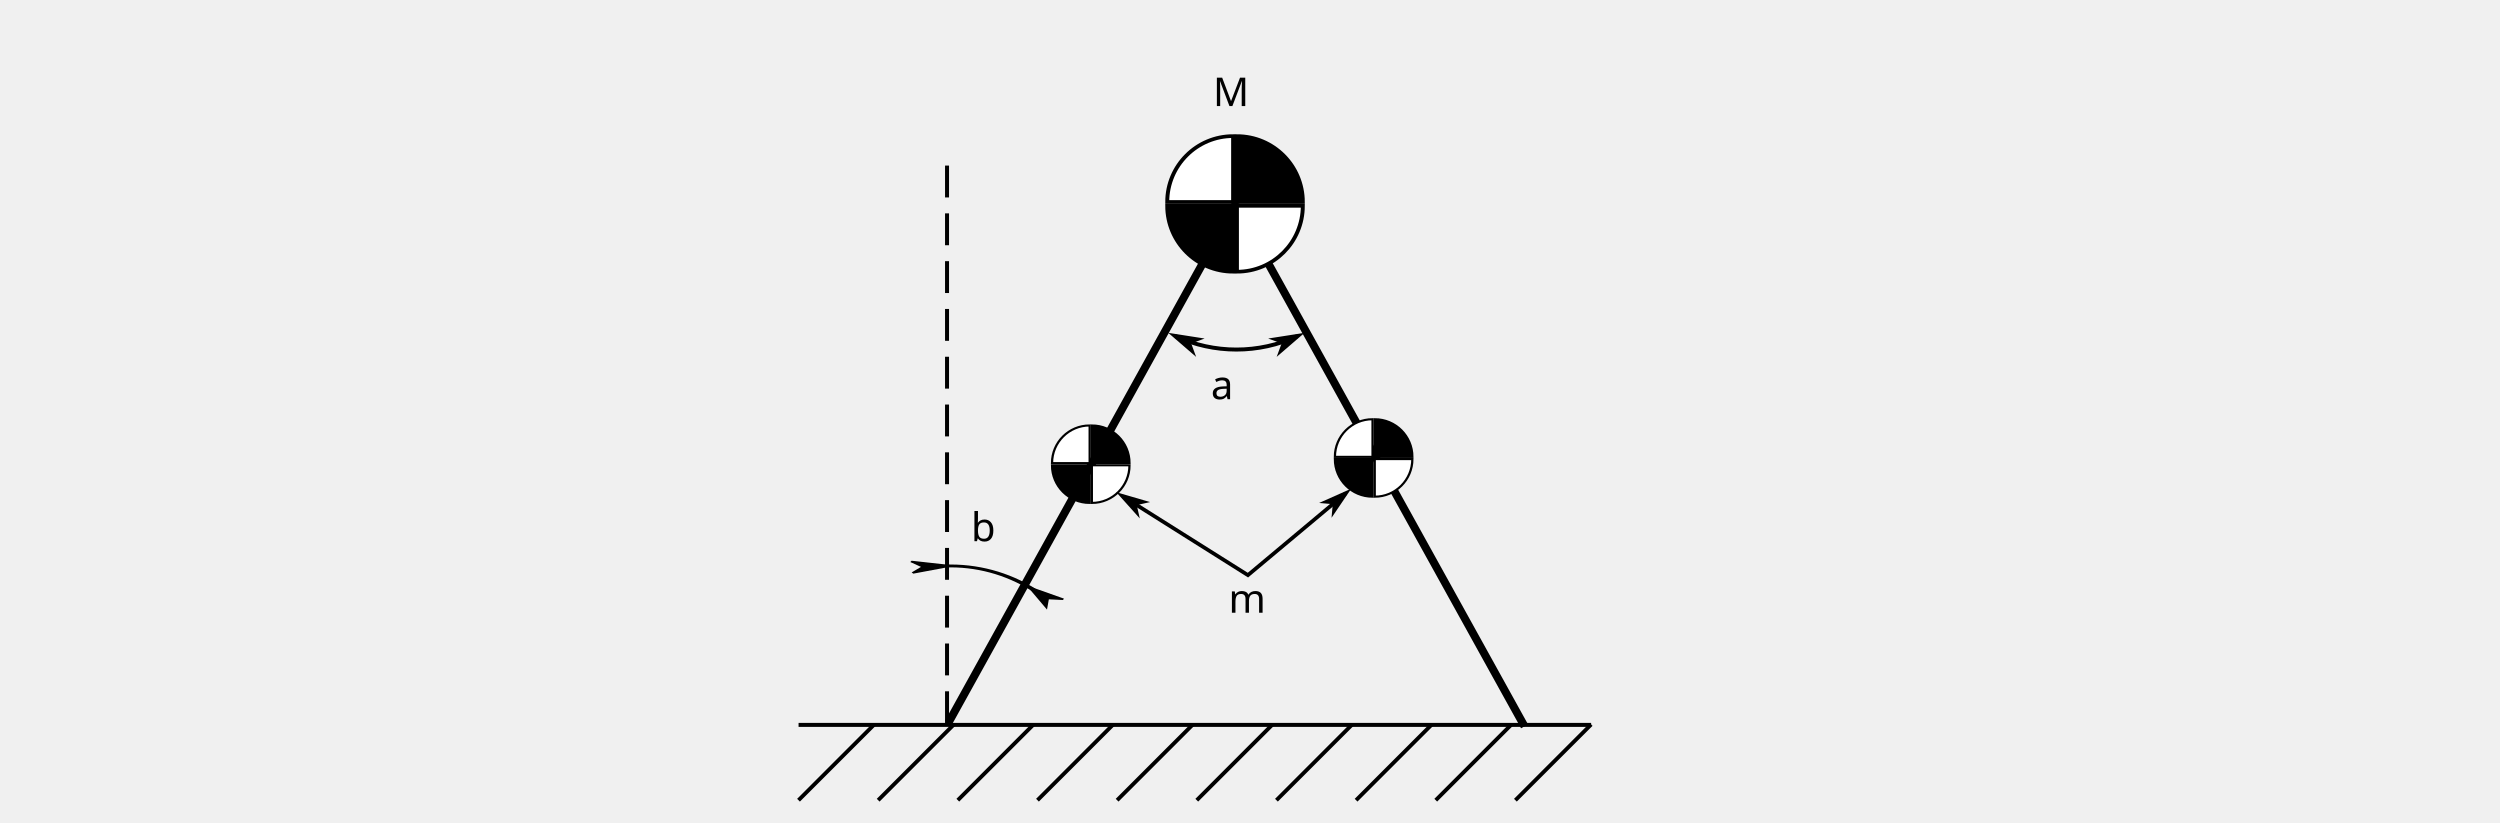
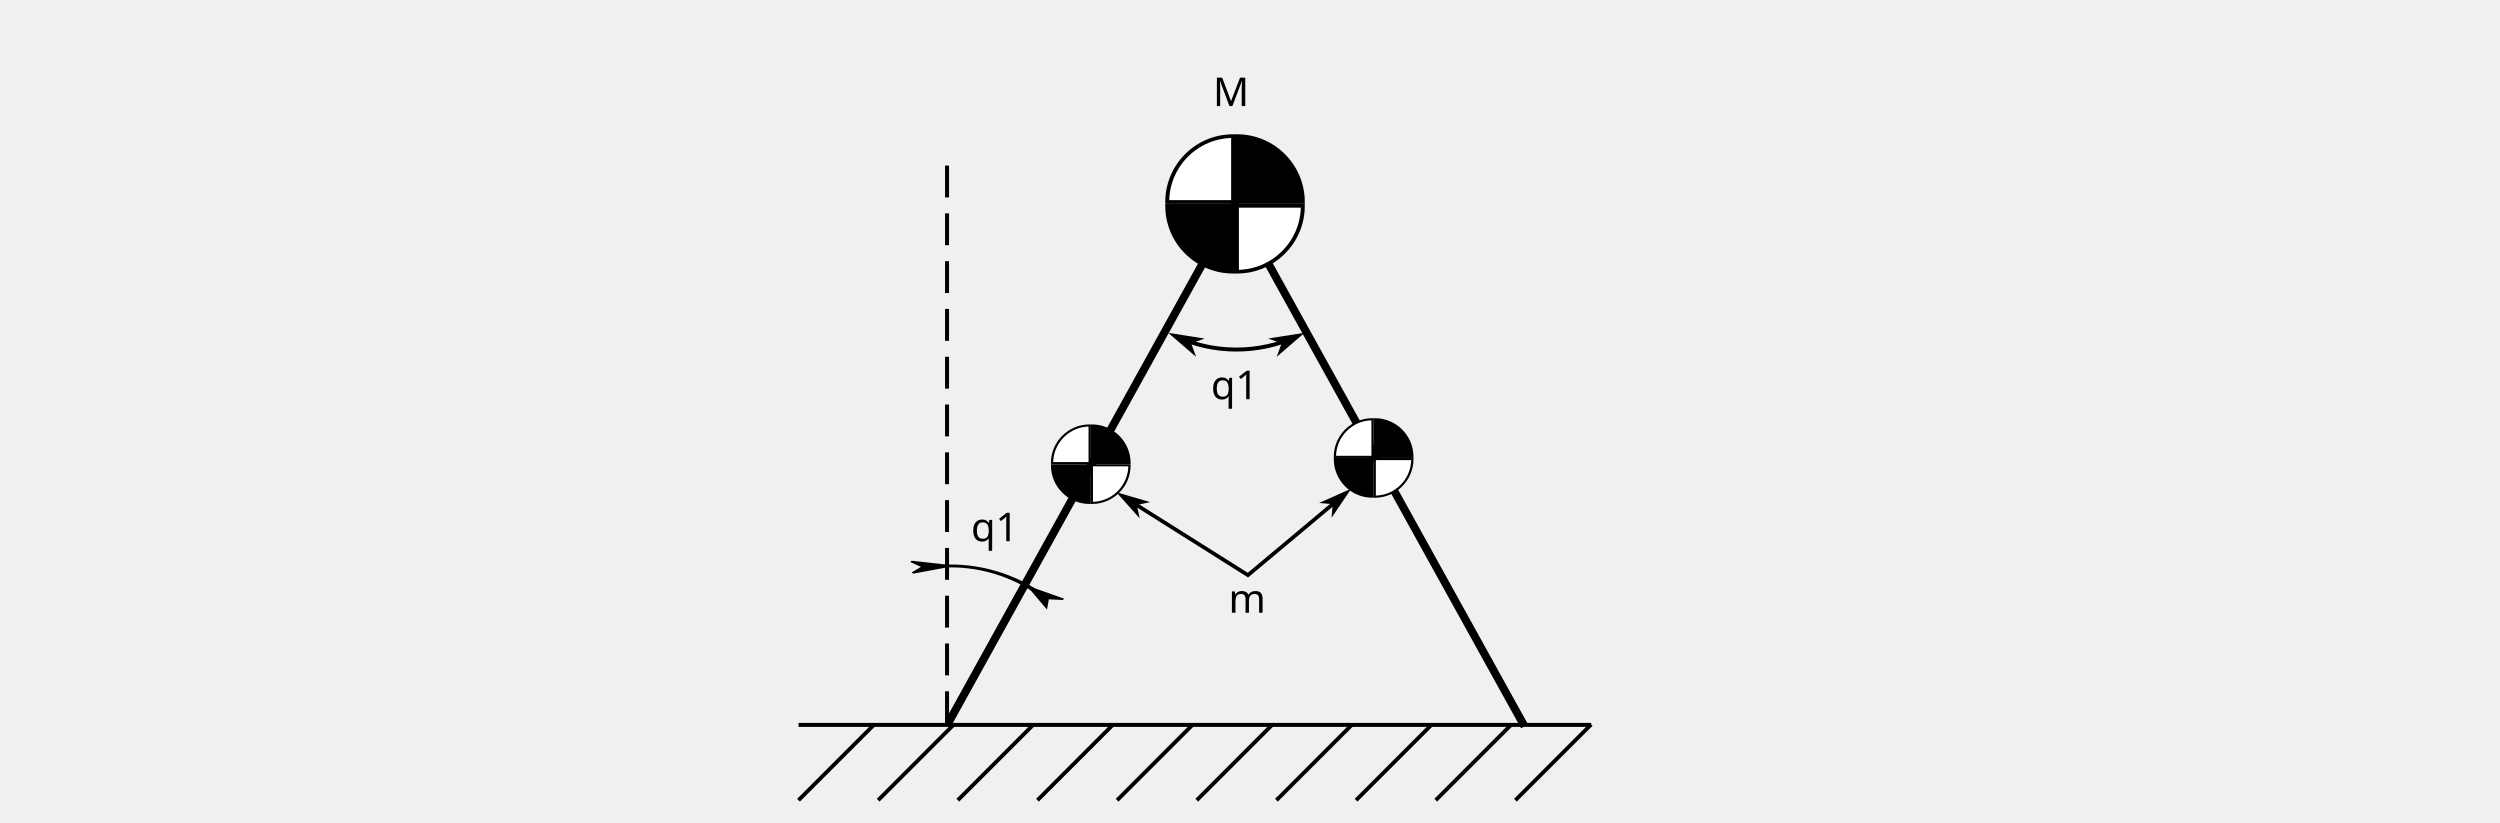
<svg xmlns="http://www.w3.org/2000/svg" xmlns:xlink="http://www.w3.org/1999/xlink" width="627.708" height="206.41" id="svg2" version="1.1">
  <defs id="defs4">
    <marker orient="auto" refY="0.0" refX="0.0" id="Arrow1Sstart" style="overflow:visible">
      <path id="path6168" d="M 0.0,0.0 L 5.0,-5.0 L -12.5,0.0 L 5.0,5.0 L 0.0,0.0 z " style="fill-rule:evenodd;stroke:#000000;stroke-width:1.0pt" transform="scale(0.2) translate(6,0)" />
    </marker>
    <marker orient="auto" refY="0.0" refX="0.0" id="Arrow1Lend" style="overflow:visible;">
      <path id="path4213" d="M 0.0,0.0 L 5.0,-5.0 L -12.5,0.0 L 5.0,5.0 L 0.0,0.0 z " style="fill-rule:evenodd;stroke:#000000;stroke-width:1.0pt;" transform="scale(0.8) rotate(180) translate(12.5,0)" />
    </marker>
    <marker orient="auto" refY="0.0" refX="0.0" id="Arrow2Lend" style="overflow:visible;">
      <path id="path4231" style="fill-rule:evenodd;stroke-width:0.625;stroke-linejoin:round;" d="M 8.719,4.034 L -2.207,0.016 L 8.719,-4.002 C 6.973,-1.63 6.983,1.616 8.719,4.034 z " transform="scale(1.1) rotate(180) translate(1,0)" />
    </marker>
    <marker orient="auto" refY="0.0" refX="0.0" id="Arrow1Mend" style="overflow:visible;">
      <path id="path4219" d="M 0.0,0.0 L 5.0,-5.0 L -12.5,0.0 L 5.0,5.0 L 0.0,0.0 z " style="fill-rule:evenodd;stroke:#000000;stroke-width:1.0pt;" transform="scale(0.4) rotate(180) translate(10,0)" />
    </marker>
    <marker orient="auto" refY="0.0" refX="0.0" id="Arrow1Send" style="overflow:visible;">
      <path id="path4225" d="M 0.0,0.0 L 5.0,-5.0 L -12.5,0.0 L 5.0,5.0 L 0.0,0.0 z " style="fill-rule:evenodd;stroke:#000000;stroke-width:1.0pt;" transform="scale(0.2) rotate(180) translate(6,0)" />
    </marker>
    <marker orient="auto" refY="0.0" refX="0.0" id="Arrow1Mstart" style="overflow:visible">
      <path id="path4216" d="M 0.0,0.0 L 5.0,-5.0 L -12.5,0.0 L 5.0,5.0 L 0.0,0.0 z " style="fill-rule:evenodd;stroke:#000000;stroke-width:1.0pt" transform="scale(0.4) translate(10,0)" />
    </marker>
    <marker orient="auto" refY="0.0" refX="0.0" id="Arrow1Lstart" style="overflow:visible">
      <path id="path4210" d="M 0.0,0.0 L 5.0,-5.0 L -12.5,0.0 L 5.0,5.0 L 0.0,0.0 z " style="fill-rule:evenodd;stroke:#000000;stroke-width:1.0pt" transform="scale(0.8) translate(12.5,0)" />
    </marker>
    <linearGradient id="linearGradient4269">
      <stop style="stop-color:#323232;stop-opacity:1;" offset="0" id="stop4271" />
      <stop style="stop-color:#282828;stop-opacity:1;" offset="1" id="stop4273" />
    </linearGradient>
    <linearGradient id="linearGradient4211">
      <stop id="stop4221" offset="0" style="stop-color:#323232;stop-opacity:1;" />
      <stop style="stop-color:#000000;stop-opacity:0;" offset="1" id="stop4215" />
    </linearGradient>
    <linearGradient xlink:href="#linearGradient4211-0" id="linearGradient4217-8" x1="226.325" y1="248.174" x2="301.325" y2="248.174" gradientUnits="userSpaceOnUse" spreadMethod="pad" gradientTransform="matrix(8.401321,0,0,0.3333333,-2586.864,246.3994)" />
    <linearGradient id="linearGradient4211-0">
      <stop id="stop4221-3" offset="0" style="stop-color:#323232;stop-opacity:1;" />
      <stop style="stop-color:#000000;stop-opacity:0;" offset="1" id="stop4215-7" />
    </linearGradient>
  </defs>
  <g transform="translate(-72.80643,-297.2902)" id="layer1">
    <path id="path2987-2-6" d="M 455.593,479.663 383.256,349" style="fill:none;stroke:#000000;stroke-width:2.009;stroke-linecap:butt;stroke-linejoin:miter;stroke-miterlimit:4;stroke-opacity:1;stroke-dasharray:none" />
    <path id="path2987-2" d="m 310.956,478.721 72.336,-130.663" style="fill:none;stroke:#000000;stroke-width:2.009;stroke-linecap:butt;stroke-linejoin:miter;stroke-miterlimit:4;stroke-opacity:1;stroke-dasharray:none" />
    <path transform="matrix(0.82705,0,0,0.7719134,272.5417,249.1446)" d="m 112.857,128.076 c 0,-11.835 8.954,-21.429 20,-21.429 l 0,21.429 z" id="path3766-0-3-7-7" style="fill:#ffffff;stroke:#000000;stroke-width:1.2;stroke-miterlimit:4;stroke-opacity:1;stroke-dasharray:none" />
    <path transform="matrix(0.8277027,0,0,0.7725225,272.4615,250.0191)" d="m 132.857,149.505 c -11.046,0 -20,-9.594 -20,-21.429 0,0 0,0 0,0 l 20,0 z" id="path3766-4-6-8" style="fill:#000000;stroke:#000000;stroke-width:1.183;stroke-miterlimit:4;stroke-opacity:1;stroke-dasharray:none" />
    <path transform="matrix(0.8277027,0,0,0.7725225,273.4074,249.0731)" d="m 132.857,106.648 c 11.046,0 20,9.594 20,21.429 l -20,0 z" id="path3766-7-9-5-8" style="fill:#000000;stroke:#000000;stroke-width:1.183;stroke-miterlimit:4;stroke-opacity:1;stroke-dasharray:none" />
    <path transform="matrix(0.82705,0,0,0.7719134,273.5007,250.1036)" d="m 152.857,128.076 c 0,11.835 -8.954,21.429 -20,21.429 l 0,-21.429 z" id="path3766-0-8-5-7-7" style="fill:#ffffff;stroke:#000000;stroke-width:1.2;stroke-miterlimit:4;stroke-opacity:1;stroke-dasharray:none" />
    <path transform="matrix(0.4725997,0,0,0.4410938,283.616,357.0747)" d="m 112.857,128.076 c 0,-11.835 8.954,-21.429 20,-21.429 l 0,21.429 z" id="path3766-0-3-7-7-9" style="fill:#ffffff;stroke:#000000;stroke-width:1.2;stroke-miterlimit:4;stroke-opacity:1;stroke-dasharray:none" />
    <path transform="matrix(0.4729726,0,0,0.4414419,283.5702,357.5744)" d="m 132.857,149.505 c -11.046,0 -20,-9.594 -20,-21.429 0,0 0,0 0,0 l 20,0 z" id="path3766-4-6-8-3" style="fill:#000000;stroke:#000000;stroke-width:1.183;stroke-miterlimit:4;stroke-opacity:1;stroke-dasharray:none" />
    <path transform="matrix(0.4729727,0,0,0.4414419,284.1107,357.0338)" d="m 132.857,106.648 c 11.046,0 20,9.594 20,21.429 l -20,0 z" id="path3766-7-9-5-8-5" style="fill:#000000;stroke:#000000;stroke-width:1.183;stroke-miterlimit:4;stroke-opacity:1;stroke-dasharray:none" />
    <path transform="matrix(0.4725997,0,0,0.4410938,284.164,357.6227)" d="m 152.857,128.076 c 0,11.835 -8.954,21.429 -20,21.429 l 0,-21.429 z" id="path3766-0-8-5-7-7-8" style="fill:#ffffff;stroke:#000000;stroke-width:1.2;stroke-miterlimit:4;stroke-opacity:1;stroke-dasharray:none" />
    <path transform="matrix(0.4725997,0,0,0.4410938,354.6406,355.5082)" d="m 112.857,128.076 c 0,-11.835 8.954,-21.429 20,-21.429 l 0,21.429 z" id="path3766-0-3-7-7-9-8" style="fill:#ffffff;stroke:#000000;stroke-width:1.2;stroke-miterlimit:4;stroke-opacity:1;stroke-dasharray:none" />
    <path transform="matrix(0.4729726,0,0,0.4414419,354.5948,356.0079)" d="m 132.857,149.505 c -11.046,0 -20,-9.594 -20,-21.429 0,0 0,0 0,0 l 20,0 z" id="path3766-4-6-8-3-8" style="fill:#000000;stroke:#000000;stroke-width:1.183;stroke-miterlimit:4;stroke-opacity:1;stroke-dasharray:none" />
    <path transform="matrix(0.4729727,0,0,0.4414419,355.1353,355.4673)" d="m 132.857,106.648 c 11.046,0 20,9.594 20,21.429 l -20,0 z" id="path3766-7-9-5-8-5-2" style="fill:#000000;stroke:#000000;stroke-width:1.183;stroke-miterlimit:4;stroke-opacity:1;stroke-dasharray:none" />
    <path transform="matrix(0.4725997,0,0,0.4410938,355.1886,356.0562)" d="m 152.857,128.076 c 0,11.835 -8.954,21.429 -20,21.429 l 0,-21.429 z" id="path3766-0-8-5-7-7-8-8" style="fill:#ffffff;stroke:#000000;stroke-width:1.2;stroke-miterlimit:4;stroke-opacity:1;stroke-dasharray:none" />
    <text xml:space="preserve" style="font-size:40px;font-style:normal;font-weight:normal;line-height:125%;letter-spacing:0px;word-spacing:0px;fill:#000000;fill-opacity:1;stroke:none;font-family:Sans" x="46.23" y="263.783" id="text4397" transform="translate(72.80643,226.581)">
      <tspan id="tspan4399" x="46.23" y="263.783" />
    </text>
    <g id="g4183">
      <path id="path3287" d="m 273.313,479.298 198.996,0" style="fill:none;stroke:#000000;stroke-width:1.004;stroke-linecap:butt;stroke-linejoin:miter;stroke-miterlimit:4;stroke-opacity:1;stroke-dasharray:none" />
      <path id="path3287-2" d="m 273.298,498.208 19.017,-19.017" style="fill:none;stroke:#000000;stroke-width:0.983;stroke-linecap:butt;stroke-linejoin:miter;stroke-miterlimit:4;stroke-opacity:1;stroke-dasharray:none" />
      <path id="path3287-2-6" d="m 293.298,498.208 19.017,-19.017" style="fill:none;stroke:#000000;stroke-width:0.983;stroke-linecap:butt;stroke-linejoin:miter;stroke-miterlimit:4;stroke-opacity:1;stroke-dasharray:none" />
      <path id="path3287-2-2" d="m 313.298,498.208 19.017,-19.017" style="fill:none;stroke:#000000;stroke-width:0.983;stroke-linecap:butt;stroke-linejoin:miter;stroke-miterlimit:4;stroke-opacity:1;stroke-dasharray:none" />
      <path id="path3287-2-6-3" d="m 333.298,498.208 19.017,-19.017" style="fill:none;stroke:#000000;stroke-width:0.983;stroke-linecap:butt;stroke-linejoin:miter;stroke-miterlimit:4;stroke-opacity:1;stroke-dasharray:none" />
      <path id="path3287-2-5" d="m 353.298,498.208 19.017,-19.017" style="fill:none;stroke:#000000;stroke-width:0.983;stroke-linecap:butt;stroke-linejoin:miter;stroke-miterlimit:4;stroke-opacity:1;stroke-dasharray:none" />
      <path id="path3287-2-6-36" d="m 373.298,498.208 19.017,-19.017" style="fill:none;stroke:#000000;stroke-width:0.983;stroke-linecap:butt;stroke-linejoin:miter;stroke-miterlimit:4;stroke-opacity:1;stroke-dasharray:none" />
      <path id="path3287-2-2-0" d="m 393.298,498.208 19.017,-19.017" style="fill:none;stroke:#000000;stroke-width:0.983;stroke-linecap:butt;stroke-linejoin:miter;stroke-miterlimit:4;stroke-opacity:1;stroke-dasharray:none" />
      <path id="path3287-2-6-3-0" d="m 413.298,498.208 19.017,-19.017" style="fill:none;stroke:#000000;stroke-width:0.983;stroke-linecap:butt;stroke-linejoin:miter;stroke-miterlimit:4;stroke-opacity:1;stroke-dasharray:none" />
      <path id="path3287-2-6-36-8" d="m 433.298,498.208 19.017,-19.017" style="fill:none;stroke:#000000;stroke-width:0.983;stroke-linecap:butt;stroke-linejoin:miter;stroke-miterlimit:4;stroke-opacity:1;stroke-dasharray:none" />
      <path id="path3287-2-2-0-8" d="m 453.298,498.208 19.017,-19.017" style="fill:none;stroke:#000000;stroke-width:0.983;stroke-linecap:butt;stroke-linejoin:miter;stroke-miterlimit:4;stroke-opacity:1;stroke-dasharray:none" />
    </g>
    <path style="fill:none;stroke:#000000;stroke-width:1;stroke-linecap:butt;stroke-miterlimit:4;stroke-opacity:1;stroke-dasharray:none;marker-start:url(#Arrow1Mstart);marker-mid:none;marker-end:url(#Arrow1Mend)" id="path4196" d="m 291.07,143.037 c -9.711,4.497 -20.929,4.497 -30.64,0" transform="translate(107.4939,238.6496)" />
    <text xml:space="preserve" style="font-size:10px;font-style:normal;font-weight:normal;line-height:125%;letter-spacing:0px;word-spacing:0px;fill:#000000;fill-opacity:1;stroke:none;font-family:Sans" x="316.624" y="433.184" id="text7110">
-       <tspan id="tspan7112" x="316.624" y="433.184">b</tspan>
+       <tspan id="tspan7112" x="316.624" y="433.184">q1</tspan>
    </text>
    <text xml:space="preserve" style="font-size:10px;font-style:normal;font-weight:normal;line-height:125%;letter-spacing:0px;word-spacing:0px;fill:#000000;fill-opacity:1;stroke:none;font-family:Sans" x="376.862" y="397.513" id="text7114">
-       <tspan x="376.862" y="397.513" id="tspan3234">a</tspan>
+       <tspan x="376.862" y="397.513" id="tspan3234">q1</tspan>
    </text>
    <path style="fill:none;stroke:#000000;stroke-width:1;stroke-linecap:butt;stroke-linejoin:miter;stroke-miterlimit:4;stroke-opacity:1;stroke-dasharray:8, 4;stroke-dashoffset:0;marker-start:none" d="m 310.591,478.865 0,-144" id="path3225" />
    <path style="fill:none;stroke:#000000;stroke-width:0.364;stroke-linecap:butt;stroke-miterlimit:4;stroke-opacity:1;stroke-dasharray:none;stroke-dashoffset:0;marker-start:url(#Arrow1Mend);marker-mid:none;marker-end:url(#Arrow1Mstart)" id="path4223" d="m 248.013,142.075 c 2.042,-0.138 4.058,0.906 5.791,2.996" transform="matrix(3.822138,0,0,1.979321,-637.8074,158.202)" />
    <text xml:space="preserve" style="font-size:10px;font-style:normal;font-weight:normal;line-height:125%;letter-spacing:0px;word-spacing:0px;fill:#000000;fill-opacity:1;stroke:none;font-family:Sans" x="377.375" y="323.93" id="text3295">
      <tspan id="tspan3297" x="377.375" y="323.93">M</tspan>
    </text>
    <text xml:space="preserve" style="font-size:10px;font-style:normal;font-weight:normal;line-height:125%;letter-spacing:0px;word-spacing:0px;fill:#000000;fill-opacity:1;stroke:none;font-family:Sans" x="381.275" y="451.143" id="text3299">
      <tspan id="tspan3301" x="381.275" y="451.143">m</tspan>
    </text>
    <path style="fill:none;stroke:#000000;stroke-width:0.956px;stroke-linecap:butt;stroke-linejoin:miter;stroke-opacity:1;marker-start:url(#Arrow1Mstart);marker-end:url(#Arrow1Mend)" d="m 410.647,421.192 -24.505,20.502 -31.455,-19.813" id="path4131" />
  </g>
</svg>
